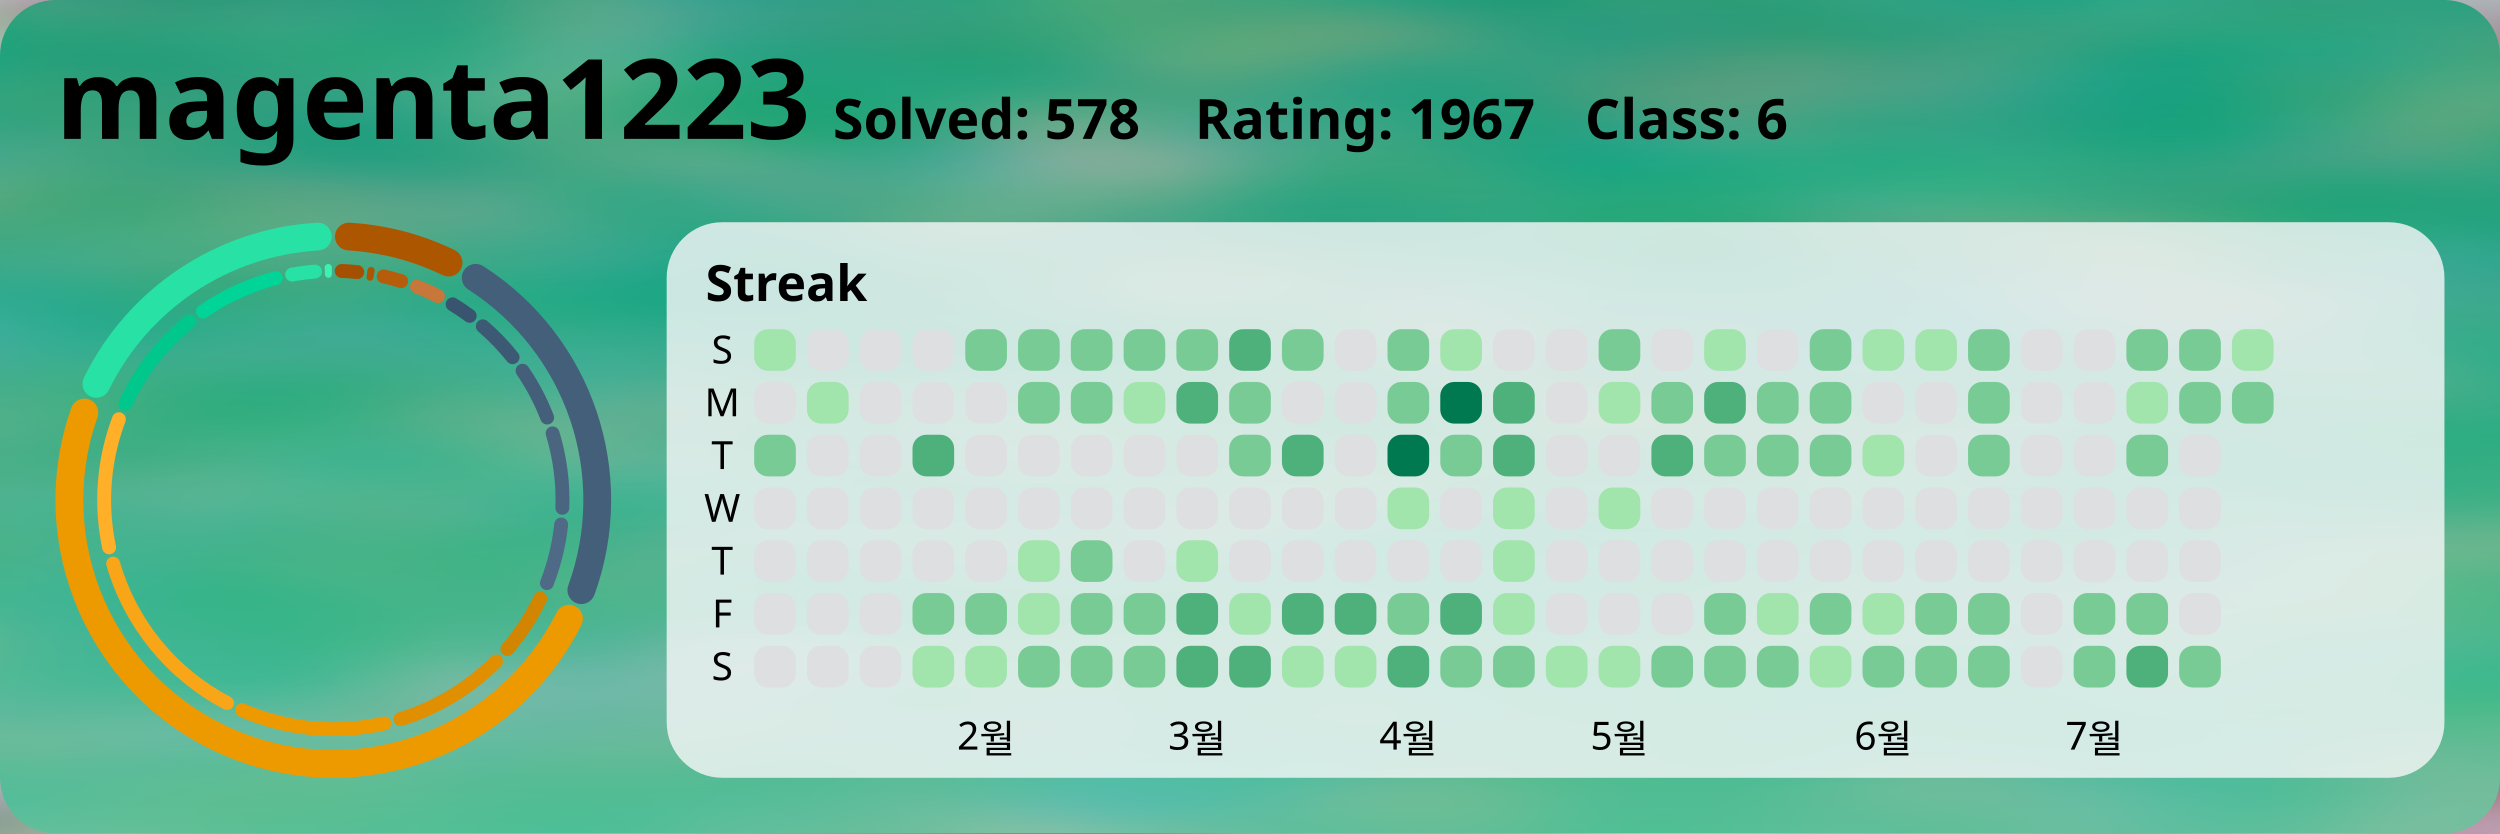
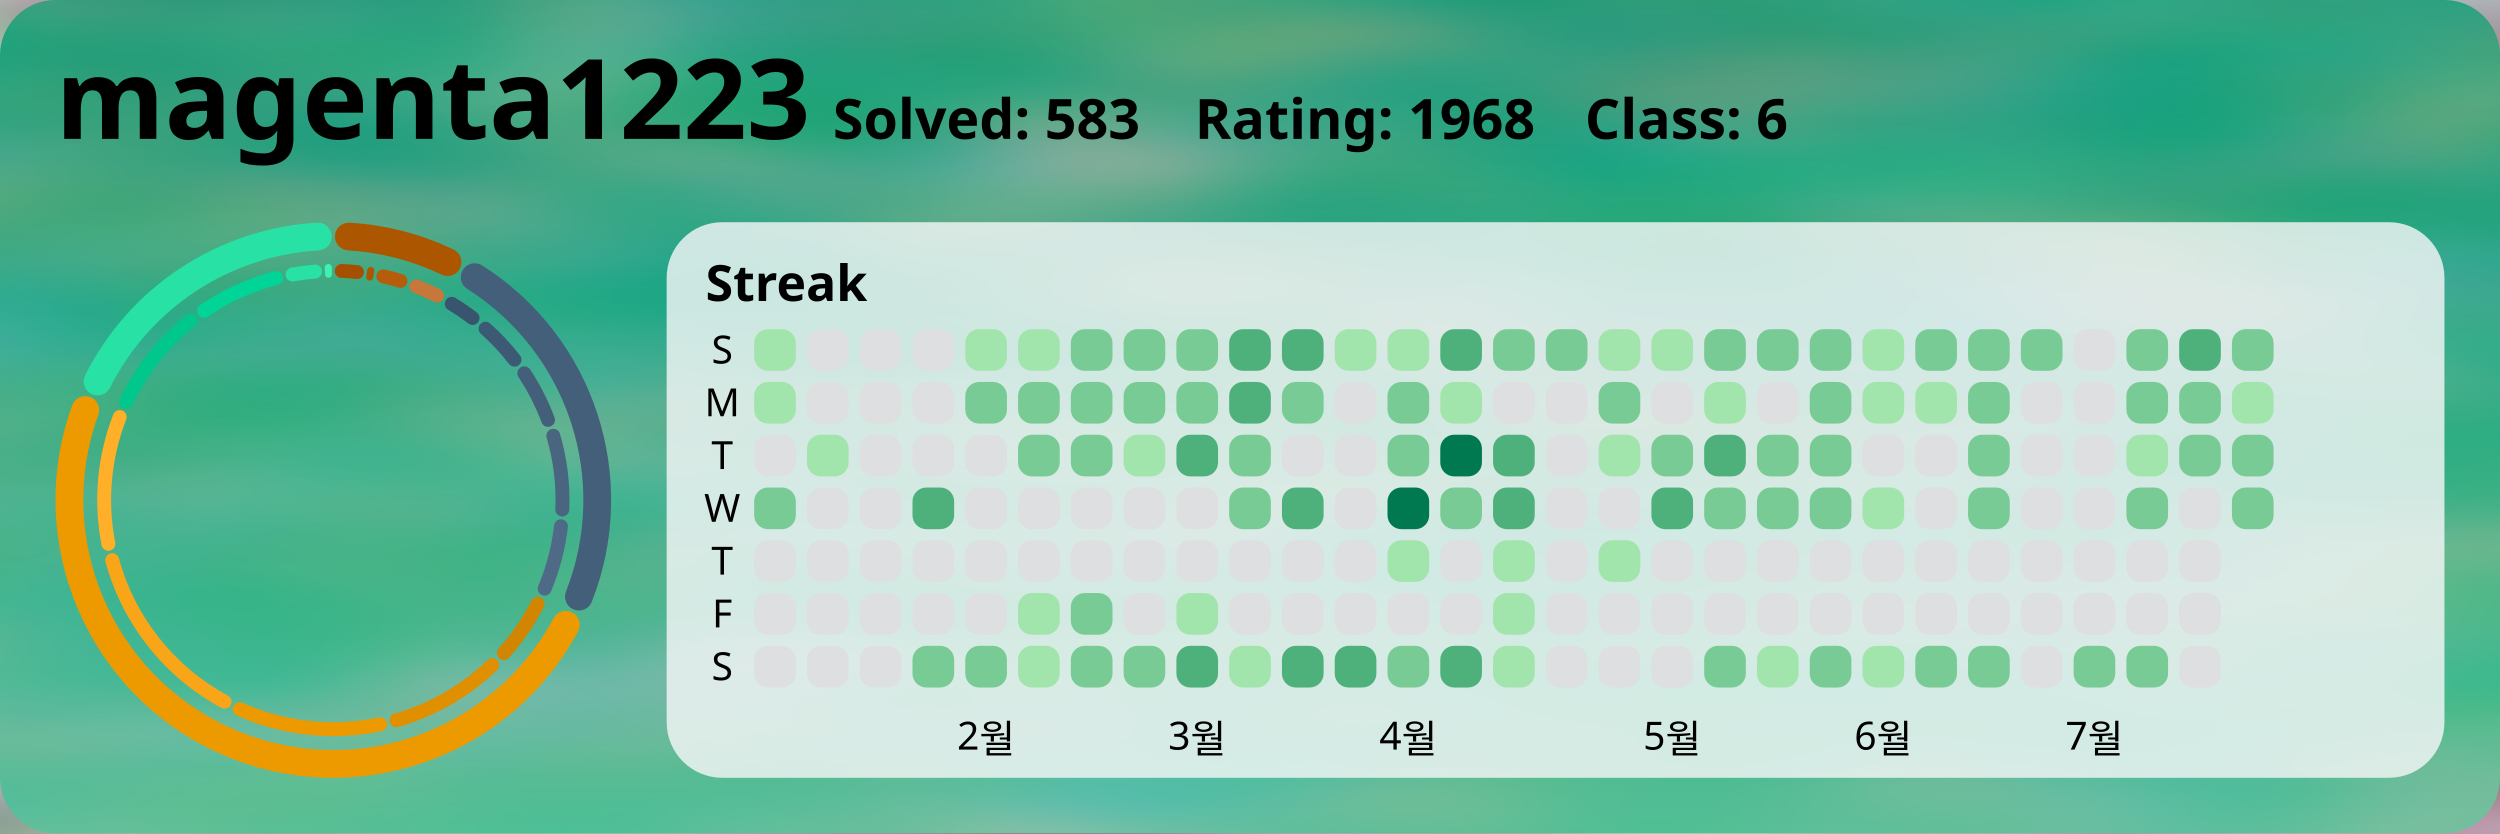
<svg xmlns="http://www.w3.org/2000/svg" id="svg" width="2700" height="900">
  <defs>
    <linearGradient id="ffflux-gradient" gradientTransform="rotate(360, 0.5, 0.5)" x1="50%" y1="0%" x2="50%" y2="100%">
      <stop id="stop1" stop-color="#00C78B" stop-opacity="1" offset="0%" />
      <stop id="stop2" stop-color="#51FDBD" stop-opacity="1" offset="100%" />
    </linearGradient>
    <filter id="ffflux-filter" x="-20%" y="-20%" width="140%" height="140%" filterUnits="objectBoundingBox" primitiveUnits="userSpaceOnUse" color-interpolation-filters="sRGB">
      <feTurbulence type="fractalNoise" baseFrequency="0.002 0.007" numOctaves="2" seed="2" stitchTiles="stitch" x="0%" y="0%" width="100%" height="100%" result="turbulence" />
      <feGaussianBlur stdDeviation="0 0" x="0%" y="0%" width="100%" height="100%" in="turbulence" edgeMode="duplicate" result="blur" />
      <feBlend mode="screen" x="0%" y="0%" width="100%" height="100%" in="SourceGraphic" in2="blur" result="blend" />
      <feComponentTransfer>
        <feFuncR type="linear" slope="0.75" />
        <feFuncG type="linear" slope="0.75" />
        <feFuncB type="linear" slope="0.75" />
      </feComponentTransfer>
    </filter>
  </defs>
  <rect width="2700" height="900" fill="url(#ffflux-gradient)" filter="url(#ffflux-filter)" rx="60" ry="60" />
  <text x="60" y="150" style="font-size: 120px; color: black; font-family: &quot;Noto Sans&quot;, sans-serif; font-weight: bold;">magenta1223</text>
-   <text x="899.531" y="150" style="font-size: 60px; color: black; font-family: &quot;Noto Sans&quot;, sans-serif; font-weight: bold;">Solved: 578</text>
-   <text x="1290.359" y="150" style="font-size: 60px; color: black; font-family: &quot;Noto Sans&quot;, sans-serif; font-weight: bold;">Rating: 1967</text>
+   <text x="899.531" y="150" style="font-size: 60px; color: black; font-family: &quot;Noto Sans&quot;, sans-serif; font-weight: bold;">Solved: 583</text>
+   <text x="1290.359" y="150" style="font-size: 60px; color: black; font-family: &quot;Noto Sans&quot;, sans-serif; font-weight: bold;">Rating: 1968</text>
  <text x="1711.656" y="150" style="font-size: 60px; color: black; font-family: &quot;Noto Sans&quot;, sans-serif; font-weight: bold;">Class: 6</text>
  <g transform="translate(360,540)">
    <path d="M0,-255L0,-240Z" fill="#9D4900" />
-     <path d="M1.528,-247.335A7.5,7.5,0,0,1,9.302,-254.83A255,255,0,0,1,26.683,-253.6A7.5,7.5,0,0,1,33.324,-245.085L33.324,-245.085A7.5,7.5,0,0,1,25.114,-238.682A240,240,0,0,0,8.754,-239.84A7.5,7.5,0,0,1,1.528,-247.335Z" fill="#A54F00" />
-     <path d="M36.867,-248.293A3.93,3.93,0,1,1,44.621,-247.017L43.28,-239.845A3.772,3.772,0,0,1,35.839,-241.069Z" fill="#AD5600" />
-     <path d="M46.95,-242.843A7.5,7.5,0,0,1,55.968,-248.782A255,255,0,0,1,75.48,-243.573A7.5,7.5,0,0,1,80.338,-233.929L80.338,-233.929A7.5,7.5,0,0,1,71.04,-229.245A240,240,0,0,0,52.676,-234.148A7.5,7.5,0,0,1,46.95,-242.843Z" fill="#B55D0A" />
-     <path d="M83.222,-232.919A7.5,7.5,0,0,1,93.037,-237.422A255,255,0,0,1,116.492,-226.836A7.5,7.5,0,0,1,119.608,-216.497L119.608,-216.497A7.5,7.5,0,0,1,109.64,-213.493A240,240,0,0,0,87.564,-223.456A7.5,7.5,0,0,1,83.222,-232.919Z" fill="#C67739" />
-     <path d="M122.274,-215.003A7.5,7.5,0,0,1,132.72,-217.739A255,255,0,0,1,151.771,-204.916A7.5,7.5,0,0,1,153.167,-194.208L153.167,-194.208A7.5,7.5,0,0,1,142.843,-192.862A240,240,0,0,0,124.913,-204.931A7.5,7.5,0,0,1,122.274,-215.003Z" fill="#38546E" />
-     <path d="M155.555,-192.301A7.5,7.5,0,0,1,166.306,-193.306A255,255,0,0,1,199.492,-158.833A7.5,7.5,0,0,1,198.079,-148.128L198.079,-148.128A7.5,7.5,0,0,1,187.757,-149.49A240,240,0,0,0,156.524,-181.935A7.5,7.5,0,0,1,155.555,-192.301Z" fill="#3D5A74" />
-     <path d="M199.894,-145.669A7.5,7.5,0,0,1,210.541,-143.867A255,255,0,0,1,237.924,-91.745A7.5,7.5,0,0,1,233.368,-81.955L233.368,-81.955A7.5,7.5,0,0,1,223.929,-86.348A240,240,0,0,0,198.156,-135.404A7.5,7.5,0,0,1,199.894,-145.669Z" fill="#435F7A" />
-     <path d="M234.362,-79.066A7.5,7.5,0,0,1,243.98,-74.155A255,255,0,0,1,254.851,8.713A7.5,7.5,0,0,1,246.826,15.938L246.826,15.938A7.5,7.5,0,0,1,239.86,8.2A240,240,0,0,0,229.628,-69.793A7.5,7.5,0,0,1,234.362,-79.066Z" fill="#496580" />
-     <path d="M246.61,18.986A7.5,7.5,0,0,1,253.538,27.269A255,255,0,0,1,237.636,92.488A7.5,7.5,0,0,1,227.674,96.653L227.674,96.653A7.5,7.5,0,0,1,223.658,87.048A240,240,0,0,0,238.624,25.665A7.5,7.5,0,0,1,246.61,18.986Z" fill="#4E6A86" />
-     <path d="M226.462,99.459A7.5,7.5,0,0,1,230.261,109.567A255,255,0,0,1,193.69,165.859A7.5,7.5,0,0,1,182.91,166.496L182.91,166.496A7.5,7.5,0,0,1,182.296,156.103A240,240,0,0,0,216.716,103.122A7.5,7.5,0,0,1,226.462,99.459Z" fill="#D28500" />
-     <path d="M180.839,168.743A7.5,7.5,0,0,1,181.082,179.539A255,255,0,0,1,74.719,243.808A7.5,7.5,0,0,1,65.275,238.571L65.275,238.571A7.5,7.5,0,0,1,70.323,229.466A240,240,0,0,0,170.43,168.978A7.5,7.5,0,0,1,180.839,168.743Z" fill="#DF8F00" />
-     <path d="M62.322,239.36A7.5,7.5,0,0,1,56.745,248.606A255,255,0,0,1,-101.46,233.946A7.5,7.5,0,0,1,-105.243,223.832L-105.243,223.832A7.5,7.5,0,0,1,-95.492,220.185A240,240,0,0,0,53.407,233.982A7.5,7.5,0,0,1,62.322,239.36Z" fill="#EC9A00" />
-     <path d="M-108.001,222.515A7.5,7.5,0,0,1,-118.246,225.927A255,255,0,0,1,-244.993,70.733A7.5,7.5,0,0,1,-239.604,61.376L-239.604,61.376A7.5,7.5,0,0,1,-230.582,66.573A240,240,0,0,0,-111.29,212.637A7.5,7.5,0,0,1,-108.001,222.515Z" fill="#F9A518" />
-     <path d="M-240.344,58.411A7.5,7.5,0,0,1,-249.498,52.684A255,255,0,0,1,-238.628,-89.899A7.5,7.5,0,0,1,-228.711,-94.173L-228.711,-94.173A7.5,7.5,0,0,1,-224.591,-84.611A240,240,0,0,0,-234.822,49.585A7.5,7.5,0,0,1,-240.344,58.411Z" fill="#FFB028" />
-     <path d="M-227.53,-96.991A7.5,7.5,0,0,1,-231.438,-107.057A255,255,0,0,1,-159.915,-198.626A7.5,7.5,0,0,1,-149.202,-197.271L-149.202,-197.271A7.5,7.5,0,0,1,-150.508,-186.942A240,240,0,0,0,-217.824,-100.76A7.5,7.5,0,0,1,-227.53,-96.991Z" fill="#00C78B" />
-     <path d="M-146.754,-199.099A7.5,7.5,0,0,1,-145.009,-209.756A255,255,0,0,1,-64.05,-246.825A7.5,7.5,0,0,1,-54.843,-241.183L-54.843,-241.183A7.5,7.5,0,0,1,-60.282,-232.306A240,240,0,0,0,-136.479,-197.417A7.5,7.5,0,0,1,-146.754,-199.099Z" fill="#00D497" />
-     <path d="M-51.859,-241.842A7.5,7.5,0,0,1,-45.885,-250.838A255,255,0,0,1,-20.37,-254.185A7.5,7.5,0,0,1,-12.278,-247.035L-12.278,-247.035A7.5,7.5,0,0,1,-19.172,-239.233A240,240,0,0,0,-43.186,-236.083A7.5,7.5,0,0,1,-51.859,-241.842Z" fill="#27E2A4" />
-     <path d="M-9.385,-250.84A3.93,3.93,0,1,1,-1.528,-251.01L-1.528,-243.714A3.772,3.772,0,0,1,-9.067,-243.55Z" fill="#3EF0B1" />
+     <path d="M1.528,-247.335A7.5,7.5,0,0,1,9.302,-254.83A255,255,0,0,1,26.376,-253.632A7.5,7.5,0,0,1,33.027,-245.125L33.027,-245.125A7.5,7.5,0,0,1,24.824,-238.713A240,240,0,0,0,8.754,-239.84A7.5,7.5,0,0,1,1.528,-247.335Z" fill="#A54F00" />
+     <path d="M36.572,-248.384A3.884,3.884,0,1,1,44.238,-247.134L42.892,-239.869A3.725,3.725,0,0,1,35.541,-241.067Z" fill="#AD5600" />
+     <path d="M46.565,-242.917A7.5,7.5,0,0,1,55.574,-248.871A255,255,0,0,1,74.776,-243.79A7.5,7.5,0,0,1,79.662,-234.16L79.662,-234.16A7.5,7.5,0,0,1,70.377,-229.449A240,240,0,0,0,52.305,-234.231A7.5,7.5,0,0,1,46.565,-242.917Z" fill="#B55D0A" />
+     <path d="M82.549,-233.158A7.5,7.5,0,0,1,92.35,-237.69A255,255,0,0,1,115.497,-227.344A7.5,7.5,0,0,1,118.659,-217.019L118.659,-217.019A7.5,7.5,0,0,1,108.703,-213.971A240,240,0,0,0,86.918,-223.708A7.5,7.5,0,0,1,82.549,-233.158Z" fill="#C67739" />
+     <path d="M121.331,-215.536A7.5,7.5,0,0,1,131.764,-218.319A255,255,0,0,1,154.984,-202.496A7.5,7.5,0,0,1,156.212,-191.768L156.212,-191.768A7.5,7.5,0,0,1,145.868,-190.585A240,240,0,0,0,124.014,-205.477A7.5,7.5,0,0,1,121.331,-215.536Z" fill="#38546E" />
+     <path d="M158.569,-189.824A7.5,7.5,0,0,1,169.335,-190.659A255,255,0,0,1,201.624,-156.118A7.5,7.5,0,0,1,200.066,-145.433L200.066,-145.433A7.5,7.5,0,0,1,189.763,-146.935A240,240,0,0,0,159.374,-179.443A7.5,7.5,0,0,1,158.569,-189.824Z" fill="#3D5A74" />
+     <path d="M201.847,-142.95A7.5,7.5,0,0,1,212.469,-141.003A255,255,0,0,1,238.912,-89.14A7.5,7.5,0,0,1,234.249,-79.4L234.249,-79.4A7.5,7.5,0,0,1,224.859,-83.896A240,240,0,0,0,199.971,-132.709A7.5,7.5,0,0,1,201.847,-142.95Z" fill="#435F7A" />
+     <path d="M235.212,-76.5A7.5,7.5,0,0,1,244.775,-71.485A255,255,0,0,1,254.779,10.618A7.5,7.5,0,0,1,246.7,17.783L246.7,17.783A7.5,7.5,0,0,1,239.792,9.993A240,240,0,0,0,230.377,-67.28A7.5,7.5,0,0,1,235.212,-76.5Z" fill="#496580" />
+     <path d="M246.461,20.829A7.5,7.5,0,0,1,253.327,29.164A255,255,0,0,1,235.138,98.668A7.5,7.5,0,0,1,225.069,102.571L225.069,102.571A7.5,7.5,0,0,1,221.306,92.864A240,240,0,0,0,238.425,27.449A7.5,7.5,0,0,1,246.461,20.829Z" fill="#4E6A86" />
+     <path d="M223.785,105.344A7.5,7.5,0,0,1,227.318,115.548A255,255,0,0,1,189.781,170.318A7.5,7.5,0,0,1,178.99,170.704L178.99,170.704A7.5,7.5,0,0,1,178.618,160.299A240,240,0,0,0,213.947,108.751A7.5,7.5,0,0,1,223.785,105.344Z" fill="#D28500" />
+     <path d="M176.867,172.902A7.5,7.5,0,0,1,176.859,183.7A255,255,0,0,1,70.219,245.141A7.5,7.5,0,0,1,60.874,239.732L60.874,239.732A7.5,7.5,0,0,1,66.089,230.721A240,240,0,0,0,166.456,172.894A7.5,7.5,0,0,1,176.867,172.902Z" fill="#DF8F00" />
+     <path d="M57.907,240.466A7.5,7.5,0,0,1,52.161,249.608A255,255,0,0,1,-104.34,232.676A7.5,7.5,0,0,1,-107.998,222.516L-107.998,222.516A7.5,7.5,0,0,1,-98.203,218.989A240,240,0,0,0,49.092,234.925A7.5,7.5,0,0,1,57.907,240.466Z" fill="#EC9A00" />
+     <path d="M-110.739,221.165A7.5,7.5,0,0,1,-121.026,224.45A255,255,0,0,1,-246.065,66.911A7.5,7.5,0,0,1,-240.53,57.638L-240.53,57.638A7.5,7.5,0,0,1,-231.591,62.975A240,240,0,0,0,-113.906,211.247A7.5,7.5,0,0,1,-110.739,221.165Z" fill="#F9A518" />
+     <path d="M-241.224,54.662A7.5,7.5,0,0,1,-250.288,48.793A255,255,0,0,1,-237.71,-92.297A7.5,7.5,0,0,1,-227.751,-96.471L-227.751,-96.471A7.5,7.5,0,0,1,-223.727,-86.868A240,240,0,0,0,-235.565,45.923A7.5,7.5,0,0,1,-241.224,54.662Z" fill="#FFB028" />
+     <path d="M-226.542,-99.277A7.5,7.5,0,0,1,-230.349,-109.382A255,255,0,0,1,-158.82,-199.502A7.5,7.5,0,0,1,-148.115,-198.089L-148.115,-198.089A7.5,7.5,0,0,1,-149.478,-187.767A240,240,0,0,0,-216.799,-102.948A7.5,7.5,0,0,1,-226.542,-99.277Z" fill="#00C78B" />
+     <path d="M-145.656,-199.903A7.5,7.5,0,0,1,-143.853,-210.55A255,255,0,0,1,-63.59,-246.944A7.5,7.5,0,0,1,-54.393,-241.285L-54.393,-241.285A7.5,7.5,0,0,1,-59.849,-232.418A240,240,0,0,0,-135.391,-198.165A7.5,7.5,0,0,1,-145.656,-199.903Z" fill="#00D497" />
+     <path d="M-51.408,-241.939A7.5,7.5,0,0,1,-45.417,-250.923A255,255,0,0,1,-20.275,-254.193A7.5,7.5,0,0,1,-12.186,-247.04L-12.186,-247.04A7.5,7.5,0,0,1,-19.082,-239.24A240,240,0,0,0,-42.746,-236.163A7.5,7.5,0,0,1,-51.408,-241.939Z" fill="#27E2A4" />
+     <path d="M-9.293,-250.89A3.884,3.884,0,1,1,-1.528,-251.057L-1.528,-243.668A3.725,3.725,0,0,1,-8.975,-243.508Z" fill="#3EF0B1" />
    <path d="M0,-255L0,-240Z" fill="#51FDBD" />
    <path d="M0,-255L0,-240Z" fill="#009EE5" />
    <path d="M0,-255L0,-240Z" fill="#00A9F0" />
    <path d="M0,-255L0,-240Z" fill="#00B4FC" />
    <path d="M0,-255L0,-240Z" fill="#2BBFFF" />
    <path d="M0,-255L0,-240Z" fill="#41CAFF" />
    <path d="M0,-255L0,-240Z" fill="#E0004C" />
    <path d="M0,-255L0,-240Z" fill="#EA0053" />
    <path d="M0,-255L0,-240Z" fill="#F5005A" />
    <path d="M0,-255L0,-240Z" fill="#FF0062" />
    <path d="M0,-255L0,-240Z" fill="#CE3D38" />
-     <path d="M1.761,-284.507A15,15,0,0,1,17.643,-299.481A300,300,0,0,1,131.049,-269.863A15,15,0,0,1,137.581,-249.035L137.581,-249.035A15,15,0,0,1,117.944,-242.877A270,270,0,0,0,15.879,-269.533A15,15,0,0,1,1.761,-284.507Z" fill="#AD5600" />
-     <path d="M140.653,-247.313A15,15,0,0,1,161.829,-252.609A300,300,0,0,1,281.935,102.531A15,15,0,0,1,261.891,111.176L261.891,111.176A15,15,0,0,1,253.741,92.278A270,270,0,0,0,145.646,-227.348A15,15,0,0,1,140.653,-247.313Z" fill="#435F7A" />
-     <path d="M260.495,114.409A15,15,0,0,1,267.946,134.926A300,300,0,0,1,-283.033,-99.461A15,15,0,0,1,-263.084,-108.322L-263.084,-108.322A15,15,0,0,1,-254.73,-89.515A270,270,0,0,0,241.151,121.434A15,15,0,0,1,260.495,114.409Z" fill="#EC9A00" />
-     <path d="M-261.723,-111.571A15,15,0,0,1,-269.396,-132.006A300,300,0,0,1,-17.643,-299.481A15,15,0,0,1,-1.761,-284.507L-1.761,-284.507A15,15,0,0,1,-15.879,-269.533A270,270,0,0,0,-242.457,-118.805A15,15,0,0,1,-261.723,-111.571Z" fill="#27E2A4" />
+     <path d="M1.761,-284.507A15,15,0,0,1,17.643,-299.481A300,300,0,0,1,129.865,-270.435A15,15,0,0,1,136.488,-249.636L136.488,-249.636A15,15,0,0,1,116.879,-243.391A270,270,0,0,0,15.879,-269.533A15,15,0,0,1,1.761,-284.507Z" fill="#AD5600" />
+     <path d="M139.568,-247.927A15,15,0,0,1,160.721,-253.316A300,300,0,0,1,279.159,109.866A15,15,0,0,1,258.896,117.983L258.896,117.983A15,15,0,0,1,251.243,98.879A270,270,0,0,0,144.649,-227.984A15,15,0,0,1,139.568,-247.927Z" fill="#435F7A" />
+     <path d="M257.416,121.179A15,15,0,0,1,264.327,141.884A300,300,0,0,1,-282.017,-102.305A15,15,0,0,1,-261.98,-110.966L-261.98,-110.966A15,15,0,0,1,-253.815,-92.075A270,270,0,0,0,237.895,127.696A15,15,0,0,1,257.416,121.179Z" fill="#EC9A00" />
+     <path d="M-260.587,-114.2A15,15,0,0,1,-268.054,-134.712A300,300,0,0,1,-17.643,-299.481A15,15,0,0,1,-1.761,-284.507L-1.761,-284.507A15,15,0,0,1,-15.879,-269.533A270,270,0,0,0,-241.248,-121.24A15,15,0,0,1,-260.587,-114.2Z" fill="#27E2A4" />
    <path d="M0,-300L0,-270Z" fill="#00B4FC" />
    <path d="M0,-300L0,-270Z" fill="#F5005A" />
  </g>
  <rect transform="translate(720,240)" width="1920" height="600" rx="60" ry="60" style="fill: rgb(247, 248, 249); opacity: 0.8;" />
  <text transform="translate(720,240)" x="42" y="66" style="dominant-baseline: middle; font-size: 54px; color: black; font-family: &quot;Noto Sans&quot;, sans-serif; font-weight: bold;">Streak</text>
  <g transform="translate(780,378)">
    <text x="0" y="0" style="text-anchor: middle; dominant-baseline: middle; font-size: 42px; color: black; font-family: &quot;Noto Sans&quot;, sans-serif;">S</text>
    <text x="0" y="57" style="text-anchor: middle; dominant-baseline: middle; font-size: 42px; color: black; font-family: &quot;Noto Sans&quot;, sans-serif;">M</text>
    <text x="0" y="114" style="text-anchor: middle; dominant-baseline: middle; font-size: 42px; color: black; font-family: &quot;Noto Sans&quot;, sans-serif;">T</text>
    <text x="0" y="171" style="text-anchor: middle; dominant-baseline: middle; font-size: 42px; color: black; font-family: &quot;Noto Sans&quot;, sans-serif;">W</text>
    <text x="0" y="228" style="text-anchor: middle; dominant-baseline: middle; font-size: 42px; color: black; font-family: &quot;Noto Sans&quot;, sans-serif;">T</text>
    <text x="0" y="285" style="text-anchor: middle; dominant-baseline: middle; font-size: 42px; color: black; font-family: &quot;Noto Sans&quot;, sans-serif;">F</text>
    <text x="0" y="342" style="text-anchor: middle; dominant-baseline: middle; font-size: 42px; color: black; font-family: &quot;Noto Sans&quot;, sans-serif;">S</text>
    <rect rx="15" ry="15" width="45" height="45" fill="#A1E4AC" x="34.5" y="-22.5" />
-     <rect rx="15" ry="15" width="45" height="45" fill="#DDDFE0" x="34.5" y="34.5" />
-     <rect rx="15" ry="15" width="45" height="45" fill="#78CB94" x="34.5" y="91.5" />
-     <rect rx="15" ry="15" width="45" height="45" fill="#DDDFE0" x="34.5" y="148.5" />
+     <rect rx="15" ry="15" width="45" height="45" fill="#A1E4AC" x="34.5" y="34.5" />
+     <rect rx="15" ry="15" width="45" height="45" fill="#DDDFE0" x="34.5" y="91.5" />
+     <rect rx="15" ry="15" width="45" height="45" fill="#78CB94" x="34.5" y="148.5" />
    <rect rx="15" ry="15" width="45" height="45" fill="#DDDFE0" x="34.5" y="205.5" />
    <rect rx="15" ry="15" width="45" height="45" fill="#DDDFE0" x="34.5" y="262.5" />
    <rect rx="15" ry="15" width="45" height="45" fill="#DDDFE0" x="34.5" y="319.5" />
    <rect rx="15" ry="15" width="45" height="45" fill="#DDDFE0" x="91.5" y="-22.5" />
-     <rect rx="15" ry="15" width="45" height="45" fill="#A1E4AC" x="91.5" y="34.5" />
-     <rect rx="15" ry="15" width="45" height="45" fill="#DDDFE0" x="91.5" y="91.5" />
+     <rect rx="15" ry="15" width="45" height="45" fill="#DDDFE0" x="91.5" y="34.5" />
+     <rect rx="15" ry="15" width="45" height="45" fill="#A1E4AC" x="91.5" y="91.5" />
    <rect rx="15" ry="15" width="45" height="45" fill="#DDDFE0" x="91.5" y="148.5" />
    <rect rx="15" ry="15" width="45" height="45" fill="#DDDFE0" x="91.5" y="205.5" />
    <rect rx="15" ry="15" width="45" height="45" fill="#DDDFE0" x="91.5" y="262.5" />
    <rect rx="15" ry="15" width="45" height="45" fill="#DDDFE0" x="91.5" y="319.5" />
    <rect rx="15" ry="15" width="45" height="45" fill="#DDDFE0" x="148.5" y="-22.5" />
    <rect rx="15" ry="15" width="45" height="45" fill="#DDDFE0" x="148.5" y="34.5" />
    <rect rx="15" ry="15" width="45" height="45" fill="#DDDFE0" x="148.5" y="91.5" />
    <rect rx="15" ry="15" width="45" height="45" fill="#DDDFE0" x="148.5" y="148.5" />
    <rect rx="15" ry="15" width="45" height="45" fill="#DDDFE0" x="148.5" y="205.5" />
    <rect rx="15" ry="15" width="45" height="45" fill="#DDDFE0" x="148.5" y="262.5" />
    <rect rx="15" ry="15" width="45" height="45" fill="#DDDFE0" x="148.5" y="319.5" />
    <rect rx="15" ry="15" width="45" height="45" fill="#DDDFE0" x="205.5" y="-22.5" />
    <rect rx="15" ry="15" width="45" height="45" fill="#DDDFE0" x="205.5" y="34.5" />
-     <rect rx="15" ry="15" width="45" height="45" fill="#4EB17C" x="205.5" y="91.5" />
-     <rect rx="15" ry="15" width="45" height="45" fill="#DDDFE0" x="205.5" y="148.5" />
+     <rect rx="15" ry="15" width="45" height="45" fill="#DDDFE0" x="205.5" y="91.5" />
+     <rect rx="15" ry="15" width="45" height="45" fill="#4EB17C" x="205.5" y="148.5" />
    <rect rx="15" ry="15" width="45" height="45" fill="#DDDFE0" x="205.5" y="205.5" />
-     <rect rx="15" ry="15" width="45" height="45" fill="#78CB94" x="205.5" y="262.5" />
-     <rect rx="15" ry="15" width="45" height="45" fill="#A1E4AC" x="205.5" y="319.5" />
-     <rect rx="15" ry="15" width="45" height="45" fill="#78CB94" x="262.5" y="-22.5" />
-     <rect rx="15" ry="15" width="45" height="45" fill="#DDDFE0" x="262.5" y="34.5" />
+     <rect rx="15" ry="15" width="45" height="45" fill="#DDDFE0" x="205.5" y="262.5" />
+     <rect rx="15" ry="15" width="45" height="45" fill="#78CB94" x="205.5" y="319.5" />
+     <rect rx="15" ry="15" width="45" height="45" fill="#A1E4AC" x="262.5" y="-22.5" />
+     <rect rx="15" ry="15" width="45" height="45" fill="#78CB94" x="262.5" y="34.5" />
    <rect rx="15" ry="15" width="45" height="45" fill="#DDDFE0" x="262.5" y="91.5" />
    <rect rx="15" ry="15" width="45" height="45" fill="#DDDFE0" x="262.5" y="148.5" />
    <rect rx="15" ry="15" width="45" height="45" fill="#DDDFE0" x="262.5" y="205.5" />
-     <rect rx="15" ry="15" width="45" height="45" fill="#78CB94" x="262.5" y="262.5" />
-     <rect rx="15" ry="15" width="45" height="45" fill="#A1E4AC" x="262.5" y="319.5" />
+     <rect rx="15" ry="15" width="45" height="45" fill="#DDDFE0" x="262.5" y="262.5" />
+     <rect rx="15" ry="15" width="45" height="45" fill="#78CB94" x="262.5" y="319.5" />
    <text x="285" y="399" style="text-anchor: middle; dominant-baseline: hanging; font-size: 42px; color: black; font-family: &quot;Noto Sans&quot;, sans-serif;">2월</text>
-     <rect rx="15" ry="15" width="45" height="45" fill="#78CB94" x="319.5" y="-22.5" />
+     <rect rx="15" ry="15" width="45" height="45" fill="#A1E4AC" x="319.5" y="-22.5" />
    <rect rx="15" ry="15" width="45" height="45" fill="#78CB94" x="319.5" y="34.5" />
-     <rect rx="15" ry="15" width="45" height="45" fill="#DDDFE0" x="319.5" y="91.5" />
+     <rect rx="15" ry="15" width="45" height="45" fill="#78CB94" x="319.5" y="91.5" />
    <rect rx="15" ry="15" width="45" height="45" fill="#DDDFE0" x="319.5" y="148.5" />
-     <rect rx="15" ry="15" width="45" height="45" fill="#A1E4AC" x="319.5" y="205.5" />
+     <rect rx="15" ry="15" width="45" height="45" fill="#DDDFE0" x="319.5" y="205.5" />
    <rect rx="15" ry="15" width="45" height="45" fill="#A1E4AC" x="319.5" y="262.5" />
-     <rect rx="15" ry="15" width="45" height="45" fill="#78CB94" x="319.5" y="319.5" />
+     <rect rx="15" ry="15" width="45" height="45" fill="#A1E4AC" x="319.5" y="319.5" />
    <rect rx="15" ry="15" width="45" height="45" fill="#78CB94" x="376.5" y="-22.5" />
    <rect rx="15" ry="15" width="45" height="45" fill="#78CB94" x="376.5" y="34.5" />
-     <rect rx="15" ry="15" width="45" height="45" fill="#DDDFE0" x="376.5" y="91.5" />
+     <rect rx="15" ry="15" width="45" height="45" fill="#78CB94" x="376.5" y="91.5" />
    <rect rx="15" ry="15" width="45" height="45" fill="#DDDFE0" x="376.5" y="148.5" />
-     <rect rx="15" ry="15" width="45" height="45" fill="#78CB94" x="376.5" y="205.5" />
+     <rect rx="15" ry="15" width="45" height="45" fill="#DDDFE0" x="376.5" y="205.5" />
    <rect rx="15" ry="15" width="45" height="45" fill="#78CB94" x="376.5" y="262.5" />
    <rect rx="15" ry="15" width="45" height="45" fill="#78CB94" x="376.5" y="319.5" />
    <rect rx="15" ry="15" width="45" height="45" fill="#78CB94" x="433.5" y="-22.5" />
-     <rect rx="15" ry="15" width="45" height="45" fill="#A1E4AC" x="433.5" y="34.5" />
-     <rect rx="15" ry="15" width="45" height="45" fill="#DDDFE0" x="433.5" y="91.5" />
+     <rect rx="15" ry="15" width="45" height="45" fill="#78CB94" x="433.5" y="34.5" />
+     <rect rx="15" ry="15" width="45" height="45" fill="#A1E4AC" x="433.5" y="91.5" />
    <rect rx="15" ry="15" width="45" height="45" fill="#DDDFE0" x="433.5" y="148.5" />
    <rect rx="15" ry="15" width="45" height="45" fill="#DDDFE0" x="433.5" y="205.5" />
-     <rect rx="15" ry="15" width="45" height="45" fill="#78CB94" x="433.5" y="262.5" />
+     <rect rx="15" ry="15" width="45" height="45" fill="#DDDFE0" x="433.5" y="262.5" />
    <rect rx="15" ry="15" width="45" height="45" fill="#78CB94" x="433.5" y="319.5" />
    <rect rx="15" ry="15" width="45" height="45" fill="#78CB94" x="490.5" y="-22.5" />
-     <rect rx="15" ry="15" width="45" height="45" fill="#4EB17C" x="490.5" y="34.5" />
-     <rect rx="15" ry="15" width="45" height="45" fill="#DDDFE0" x="490.5" y="91.5" />
+     <rect rx="15" ry="15" width="45" height="45" fill="#78CB94" x="490.5" y="34.5" />
+     <rect rx="15" ry="15" width="45" height="45" fill="#4EB17C" x="490.5" y="91.5" />
    <rect rx="15" ry="15" width="45" height="45" fill="#DDDFE0" x="490.5" y="148.5" />
-     <rect rx="15" ry="15" width="45" height="45" fill="#A1E4AC" x="490.5" y="205.5" />
-     <rect rx="15" ry="15" width="45" height="45" fill="#4EB17C" x="490.5" y="262.5" />
+     <rect rx="15" ry="15" width="45" height="45" fill="#DDDFE0" x="490.5" y="205.5" />
+     <rect rx="15" ry="15" width="45" height="45" fill="#A1E4AC" x="490.5" y="262.5" />
    <rect rx="15" ry="15" width="45" height="45" fill="#4EB17C" x="490.5" y="319.5" />
    <text x="513" y="399" style="text-anchor: middle; dominant-baseline: hanging; font-size: 42px; color: black; font-family: &quot;Noto Sans&quot;, sans-serif;">3월</text>
    <rect rx="15" ry="15" width="45" height="45" fill="#4EB17C" x="547.5" y="-22.5" />
-     <rect rx="15" ry="15" width="45" height="45" fill="#78CB94" x="547.5" y="34.5" />
+     <rect rx="15" ry="15" width="45" height="45" fill="#4EB17C" x="547.5" y="34.5" />
    <rect rx="15" ry="15" width="45" height="45" fill="#78CB94" x="547.5" y="91.5" />
-     <rect rx="15" ry="15" width="45" height="45" fill="#DDDFE0" x="547.5" y="148.5" />
+     <rect rx="15" ry="15" width="45" height="45" fill="#78CB94" x="547.5" y="148.5" />
    <rect rx="15" ry="15" width="45" height="45" fill="#DDDFE0" x="547.5" y="205.5" />
-     <rect rx="15" ry="15" width="45" height="45" fill="#A1E4AC" x="547.5" y="262.5" />
-     <rect rx="15" ry="15" width="45" height="45" fill="#4EB17C" x="547.5" y="319.5" />
-     <rect rx="15" ry="15" width="45" height="45" fill="#78CB94" x="604.5" y="-22.5" />
-     <rect rx="15" ry="15" width="45" height="45" fill="#DDDFE0" x="604.5" y="34.5" />
-     <rect rx="15" ry="15" width="45" height="45" fill="#4EB17C" x="604.5" y="91.5" />
-     <rect rx="15" ry="15" width="45" height="45" fill="#DDDFE0" x="604.5" y="148.5" />
+     <rect rx="15" ry="15" width="45" height="45" fill="#DDDFE0" x="547.5" y="262.5" />
+     <rect rx="15" ry="15" width="45" height="45" fill="#A1E4AC" x="547.5" y="319.5" />
+     <rect rx="15" ry="15" width="45" height="45" fill="#4EB17C" x="604.5" y="-22.5" />
+     <rect rx="15" ry="15" width="45" height="45" fill="#78CB94" x="604.5" y="34.5" />
+     <rect rx="15" ry="15" width="45" height="45" fill="#DDDFE0" x="604.5" y="91.5" />
+     <rect rx="15" ry="15" width="45" height="45" fill="#4EB17C" x="604.5" y="148.5" />
    <rect rx="15" ry="15" width="45" height="45" fill="#DDDFE0" x="604.5" y="205.5" />
-     <rect rx="15" ry="15" width="45" height="45" fill="#4EB17C" x="604.5" y="262.5" />
-     <rect rx="15" ry="15" width="45" height="45" fill="#A1E4AC" x="604.5" y="319.5" />
-     <rect rx="15" ry="15" width="45" height="45" fill="#DDDFE0" x="661.5" y="-22.5" />
+     <rect rx="15" ry="15" width="45" height="45" fill="#DDDFE0" x="604.5" y="262.5" />
+     <rect rx="15" ry="15" width="45" height="45" fill="#4EB17C" x="604.5" y="319.5" />
+     <rect rx="15" ry="15" width="45" height="45" fill="#A1E4AC" x="661.5" y="-22.5" />
    <rect rx="15" ry="15" width="45" height="45" fill="#DDDFE0" x="661.5" y="34.5" />
    <rect rx="15" ry="15" width="45" height="45" fill="#DDDFE0" x="661.5" y="91.5" />
    <rect rx="15" ry="15" width="45" height="45" fill="#DDDFE0" x="661.5" y="148.5" />
    <rect rx="15" ry="15" width="45" height="45" fill="#DDDFE0" x="661.5" y="205.5" />
-     <rect rx="15" ry="15" width="45" height="45" fill="#4EB17C" x="661.5" y="262.5" />
-     <rect rx="15" ry="15" width="45" height="45" fill="#A1E4AC" x="661.5" y="319.5" />
-     <rect rx="15" ry="15" width="45" height="45" fill="#78CB94" x="718.5" y="-22.5" />
+     <rect rx="15" ry="15" width="45" height="45" fill="#DDDFE0" x="661.5" y="262.5" />
+     <rect rx="15" ry="15" width="45" height="45" fill="#4EB17C" x="661.5" y="319.5" />
+     <rect rx="15" ry="15" width="45" height="45" fill="#A1E4AC" x="718.5" y="-22.5" />
    <rect rx="15" ry="15" width="45" height="45" fill="#78CB94" x="718.5" y="34.5" />
-     <rect rx="15" ry="15" width="45" height="45" fill="#007950" x="718.5" y="91.5" />
-     <rect rx="15" ry="15" width="45" height="45" fill="#A1E4AC" x="718.5" y="148.5" />
-     <rect rx="15" ry="15" width="45" height="45" fill="#DDDFE0" x="718.5" y="205.5" />
-     <rect rx="15" ry="15" width="45" height="45" fill="#78CB94" x="718.5" y="262.5" />
-     <rect rx="15" ry="15" width="45" height="45" fill="#4EB17C" x="718.5" y="319.5" />
+     <rect rx="15" ry="15" width="45" height="45" fill="#78CB94" x="718.5" y="91.5" />
+     <rect rx="15" ry="15" width="45" height="45" fill="#007950" x="718.5" y="148.5" />
+     <rect rx="15" ry="15" width="45" height="45" fill="#A1E4AC" x="718.5" y="205.5" />
+     <rect rx="15" ry="15" width="45" height="45" fill="#DDDFE0" x="718.5" y="262.5" />
+     <rect rx="15" ry="15" width="45" height="45" fill="#78CB94" x="718.5" y="319.5" />
    <text x="741" y="399" style="text-anchor: middle; dominant-baseline: hanging; font-size: 42px; color: black; font-family: &quot;Noto Sans&quot;, sans-serif;">4월</text>
-     <rect rx="15" ry="15" width="45" height="45" fill="#A1E4AC" x="775.5" y="-22.5" />
-     <rect rx="15" ry="15" width="45" height="45" fill="#007950" x="775.5" y="34.5" />
-     <rect rx="15" ry="15" width="45" height="45" fill="#78CB94" x="775.5" y="91.5" />
-     <rect rx="15" ry="15" width="45" height="45" fill="#DDDFE0" x="775.5" y="148.5" />
+     <rect rx="15" ry="15" width="45" height="45" fill="#4EB17C" x="775.5" y="-22.5" />
+     <rect rx="15" ry="15" width="45" height="45" fill="#A1E4AC" x="775.5" y="34.5" />
+     <rect rx="15" ry="15" width="45" height="45" fill="#007950" x="775.5" y="91.5" />
+     <rect rx="15" ry="15" width="45" height="45" fill="#78CB94" x="775.5" y="148.5" />
    <rect rx="15" ry="15" width="45" height="45" fill="#DDDFE0" x="775.5" y="205.5" />
-     <rect rx="15" ry="15" width="45" height="45" fill="#4EB17C" x="775.5" y="262.5" />
-     <rect rx="15" ry="15" width="45" height="45" fill="#78CB94" x="775.5" y="319.5" />
-     <rect rx="15" ry="15" width="45" height="45" fill="#DDDFE0" x="832.5" y="-22.5" />
-     <rect rx="15" ry="15" width="45" height="45" fill="#4EB17C" x="832.5" y="34.5" />
+     <rect rx="15" ry="15" width="45" height="45" fill="#DDDFE0" x="775.5" y="262.5" />
+     <rect rx="15" ry="15" width="45" height="45" fill="#4EB17C" x="775.5" y="319.5" />
+     <rect rx="15" ry="15" width="45" height="45" fill="#78CB94" x="832.5" y="-22.5" />
+     <rect rx="15" ry="15" width="45" height="45" fill="#DDDFE0" x="832.5" y="34.5" />
    <rect rx="15" ry="15" width="45" height="45" fill="#4EB17C" x="832.5" y="91.5" />
-     <rect rx="15" ry="15" width="45" height="45" fill="#A1E4AC" x="832.5" y="148.5" />
+     <rect rx="15" ry="15" width="45" height="45" fill="#4EB17C" x="832.5" y="148.5" />
    <rect rx="15" ry="15" width="45" height="45" fill="#A1E4AC" x="832.5" y="205.5" />
    <rect rx="15" ry="15" width="45" height="45" fill="#A1E4AC" x="832.5" y="262.5" />
-     <rect rx="15" ry="15" width="45" height="45" fill="#78CB94" x="832.5" y="319.5" />
-     <rect rx="15" ry="15" width="45" height="45" fill="#DDDFE0" x="889.5" y="-22.5" />
+     <rect rx="15" ry="15" width="45" height="45" fill="#A1E4AC" x="832.5" y="319.5" />
+     <rect rx="15" ry="15" width="45" height="45" fill="#78CB94" x="889.5" y="-22.5" />
    <rect rx="15" ry="15" width="45" height="45" fill="#DDDFE0" x="889.5" y="34.5" />
    <rect rx="15" ry="15" width="45" height="45" fill="#DDDFE0" x="889.5" y="91.5" />
    <rect rx="15" ry="15" width="45" height="45" fill="#DDDFE0" x="889.5" y="148.5" />
    <rect rx="15" ry="15" width="45" height="45" fill="#DDDFE0" x="889.5" y="205.5" />
    <rect rx="15" ry="15" width="45" height="45" fill="#DDDFE0" x="889.5" y="262.5" />
-     <rect rx="15" ry="15" width="45" height="45" fill="#A1E4AC" x="889.5" y="319.5" />
-     <rect rx="15" ry="15" width="45" height="45" fill="#78CB94" x="946.5" y="-22.5" />
-     <rect rx="15" ry="15" width="45" height="45" fill="#A1E4AC" x="946.5" y="34.5" />
-     <rect rx="15" ry="15" width="45" height="45" fill="#DDDFE0" x="946.5" y="91.5" />
-     <rect rx="15" ry="15" width="45" height="45" fill="#A1E4AC" x="946.5" y="148.5" />
-     <rect rx="15" ry="15" width="45" height="45" fill="#DDDFE0" x="946.5" y="205.5" />
+     <rect rx="15" ry="15" width="45" height="45" fill="#DDDFE0" x="889.5" y="319.5" />
+     <rect rx="15" ry="15" width="45" height="45" fill="#A1E4AC" x="946.5" y="-22.5" />
+     <rect rx="15" ry="15" width="45" height="45" fill="#78CB94" x="946.5" y="34.5" />
+     <rect rx="15" ry="15" width="45" height="45" fill="#A1E4AC" x="946.5" y="91.5" />
+     <rect rx="15" ry="15" width="45" height="45" fill="#DDDFE0" x="946.5" y="148.5" />
+     <rect rx="15" ry="15" width="45" height="45" fill="#A1E4AC" x="946.5" y="205.5" />
    <rect rx="15" ry="15" width="45" height="45" fill="#DDDFE0" x="946.5" y="262.5" />
-     <rect rx="15" ry="15" width="45" height="45" fill="#A1E4AC" x="946.5" y="319.5" />
-     <text x="969" y="399" style="text-anchor: middle; dominant-baseline: hanging; font-size: 42px; color: black; font-family: &quot;Noto Sans&quot;, sans-serif;">5월</text>
-     <rect rx="15" ry="15" width="45" height="45" fill="#DDDFE0" x="1003.5" y="-22.5" />
-     <rect rx="15" ry="15" width="45" height="45" fill="#78CB94" x="1003.5" y="34.5" />
-     <rect rx="15" ry="15" width="45" height="45" fill="#4EB17C" x="1003.5" y="91.5" />
-     <rect rx="15" ry="15" width="45" height="45" fill="#DDDFE0" x="1003.5" y="148.5" />
+     <rect rx="15" ry="15" width="45" height="45" fill="#DDDFE0" x="946.5" y="319.5" />
+     <rect rx="15" ry="15" width="45" height="45" fill="#A1E4AC" x="1003.5" y="-22.5" />
+     <rect rx="15" ry="15" width="45" height="45" fill="#DDDFE0" x="1003.5" y="34.5" />
+     <rect rx="15" ry="15" width="45" height="45" fill="#78CB94" x="1003.5" y="91.5" />
+     <rect rx="15" ry="15" width="45" height="45" fill="#4EB17C" x="1003.5" y="148.5" />
    <rect rx="15" ry="15" width="45" height="45" fill="#DDDFE0" x="1003.5" y="205.5" />
    <rect rx="15" ry="15" width="45" height="45" fill="#DDDFE0" x="1003.5" y="262.5" />
-     <rect rx="15" ry="15" width="45" height="45" fill="#78CB94" x="1003.5" y="319.5" />
-     <rect rx="15" ry="15" width="45" height="45" fill="#A1E4AC" x="1060.5" y="-22.5" />
-     <rect rx="15" ry="15" width="45" height="45" fill="#4EB17C" x="1060.5" y="34.5" />
-     <rect rx="15" ry="15" width="45" height="45" fill="#78CB94" x="1060.5" y="91.5" />
-     <rect rx="15" ry="15" width="45" height="45" fill="#DDDFE0" x="1060.5" y="148.5" />
+     <rect rx="15" ry="15" width="45" height="45" fill="#DDDFE0" x="1003.5" y="319.5" />
+     <text x="1026" y="399" style="text-anchor: middle; dominant-baseline: hanging; font-size: 42px; color: black; font-family: &quot;Noto Sans&quot;, sans-serif;">5월</text>
+     <rect rx="15" ry="15" width="45" height="45" fill="#78CB94" x="1060.5" y="-22.5" />
+     <rect rx="15" ry="15" width="45" height="45" fill="#A1E4AC" x="1060.5" y="34.5" />
+     <rect rx="15" ry="15" width="45" height="45" fill="#4EB17C" x="1060.5" y="91.5" />
+     <rect rx="15" ry="15" width="45" height="45" fill="#78CB94" x="1060.5" y="148.5" />
    <rect rx="15" ry="15" width="45" height="45" fill="#DDDFE0" x="1060.5" y="205.5" />
-     <rect rx="15" ry="15" width="45" height="45" fill="#78CB94" x="1060.5" y="262.5" />
+     <rect rx="15" ry="15" width="45" height="45" fill="#DDDFE0" x="1060.5" y="262.5" />
    <rect rx="15" ry="15" width="45" height="45" fill="#78CB94" x="1060.5" y="319.5" />
-     <rect rx="15" ry="15" width="45" height="45" fill="#DDDFE0" x="1117.5" y="-22.5" />
-     <rect rx="15" ry="15" width="45" height="45" fill="#78CB94" x="1117.5" y="34.5" />
+     <rect rx="15" ry="15" width="45" height="45" fill="#78CB94" x="1117.5" y="-22.5" />
+     <rect rx="15" ry="15" width="45" height="45" fill="#DDDFE0" x="1117.5" y="34.5" />
    <rect rx="15" ry="15" width="45" height="45" fill="#78CB94" x="1117.5" y="91.5" />
-     <rect rx="15" ry="15" width="45" height="45" fill="#DDDFE0" x="1117.5" y="148.5" />
+     <rect rx="15" ry="15" width="45" height="45" fill="#78CB94" x="1117.5" y="148.5" />
    <rect rx="15" ry="15" width="45" height="45" fill="#DDDFE0" x="1117.5" y="205.5" />
-     <rect rx="15" ry="15" width="45" height="45" fill="#A1E4AC" x="1117.5" y="262.5" />
-     <rect rx="15" ry="15" width="45" height="45" fill="#78CB94" x="1117.5" y="319.5" />
+     <rect rx="15" ry="15" width="45" height="45" fill="#DDDFE0" x="1117.5" y="262.5" />
+     <rect rx="15" ry="15" width="45" height="45" fill="#A1E4AC" x="1117.5" y="319.5" />
    <rect rx="15" ry="15" width="45" height="45" fill="#78CB94" x="1174.5" y="-22.5" />
    <rect rx="15" ry="15" width="45" height="45" fill="#78CB94" x="1174.5" y="34.5" />
    <rect rx="15" ry="15" width="45" height="45" fill="#78CB94" x="1174.5" y="91.5" />
-     <rect rx="15" ry="15" width="45" height="45" fill="#DDDFE0" x="1174.5" y="148.5" />
+     <rect rx="15" ry="15" width="45" height="45" fill="#78CB94" x="1174.5" y="148.5" />
    <rect rx="15" ry="15" width="45" height="45" fill="#DDDFE0" x="1174.5" y="205.5" />
-     <rect rx="15" ry="15" width="45" height="45" fill="#78CB94" x="1174.5" y="262.5" />
-     <rect rx="15" ry="15" width="45" height="45" fill="#A1E4AC" x="1174.5" y="319.5" />
+     <rect rx="15" ry="15" width="45" height="45" fill="#DDDFE0" x="1174.5" y="262.5" />
+     <rect rx="15" ry="15" width="45" height="45" fill="#78CB94" x="1174.5" y="319.5" />
    <rect rx="15" ry="15" width="45" height="45" fill="#A1E4AC" x="1231.5" y="-22.5" />
-     <rect rx="15" ry="15" width="45" height="45" fill="#DDDFE0" x="1231.5" y="34.5" />
-     <rect rx="15" ry="15" width="45" height="45" fill="#A1E4AC" x="1231.5" y="91.5" />
-     <rect rx="15" ry="15" width="45" height="45" fill="#DDDFE0" x="1231.5" y="148.5" />
+     <rect rx="15" ry="15" width="45" height="45" fill="#A1E4AC" x="1231.5" y="34.5" />
+     <rect rx="15" ry="15" width="45" height="45" fill="#DDDFE0" x="1231.5" y="91.5" />
+     <rect rx="15" ry="15" width="45" height="45" fill="#A1E4AC" x="1231.5" y="148.5" />
    <rect rx="15" ry="15" width="45" height="45" fill="#DDDFE0" x="1231.5" y="205.5" />
-     <rect rx="15" ry="15" width="45" height="45" fill="#A1E4AC" x="1231.5" y="262.5" />
-     <rect rx="15" ry="15" width="45" height="45" fill="#78CB94" x="1231.5" y="319.5" />
+     <rect rx="15" ry="15" width="45" height="45" fill="#DDDFE0" x="1231.5" y="262.5" />
+     <rect rx="15" ry="15" width="45" height="45" fill="#A1E4AC" x="1231.5" y="319.5" />
    <text x="1254" y="399" style="text-anchor: middle; dominant-baseline: hanging; font-size: 42px; color: black; font-family: &quot;Noto Sans&quot;, sans-serif;">6월</text>
-     <rect rx="15" ry="15" width="45" height="45" fill="#A1E4AC" x="1288.5" y="-22.5" />
-     <rect rx="15" ry="15" width="45" height="45" fill="#DDDFE0" x="1288.5" y="34.5" />
+     <rect rx="15" ry="15" width="45" height="45" fill="#78CB94" x="1288.5" y="-22.5" />
+     <rect rx="15" ry="15" width="45" height="45" fill="#A1E4AC" x="1288.5" y="34.5" />
    <rect rx="15" ry="15" width="45" height="45" fill="#DDDFE0" x="1288.5" y="91.5" />
    <rect rx="15" ry="15" width="45" height="45" fill="#DDDFE0" x="1288.5" y="148.5" />
    <rect rx="15" ry="15" width="45" height="45" fill="#DDDFE0" x="1288.5" y="205.5" />
-     <rect rx="15" ry="15" width="45" height="45" fill="#78CB94" x="1288.5" y="262.5" />
+     <rect rx="15" ry="15" width="45" height="45" fill="#DDDFE0" x="1288.5" y="262.5" />
    <rect rx="15" ry="15" width="45" height="45" fill="#78CB94" x="1288.5" y="319.5" />
    <rect rx="15" ry="15" width="45" height="45" fill="#78CB94" x="1345.5" y="-22.5" />
    <rect rx="15" ry="15" width="45" height="45" fill="#78CB94" x="1345.5" y="34.5" />
    <rect rx="15" ry="15" width="45" height="45" fill="#78CB94" x="1345.5" y="91.5" />
-     <rect rx="15" ry="15" width="45" height="45" fill="#DDDFE0" x="1345.5" y="148.5" />
+     <rect rx="15" ry="15" width="45" height="45" fill="#78CB94" x="1345.5" y="148.5" />
    <rect rx="15" ry="15" width="45" height="45" fill="#DDDFE0" x="1345.5" y="205.5" />
-     <rect rx="15" ry="15" width="45" height="45" fill="#78CB94" x="1345.5" y="262.5" />
+     <rect rx="15" ry="15" width="45" height="45" fill="#DDDFE0" x="1345.5" y="262.5" />
    <rect rx="15" ry="15" width="45" height="45" fill="#78CB94" x="1345.5" y="319.5" />
-     <rect rx="15" ry="15" width="45" height="45" fill="#DDDFE0" x="1402.5" y="-22.5" />
+     <rect rx="15" ry="15" width="45" height="45" fill="#78CB94" x="1402.5" y="-22.5" />
    <rect rx="15" ry="15" width="45" height="45" fill="#DDDFE0" x="1402.5" y="34.5" />
    <rect rx="15" ry="15" width="45" height="45" fill="#DDDFE0" x="1402.5" y="91.5" />
    <rect rx="15" ry="15" width="45" height="45" fill="#DDDFE0" x="1402.5" y="148.5" />
    <rect rx="15" ry="15" width="45" height="45" fill="#DDDFE0" x="1402.5" y="205.5" />
    <rect rx="15" ry="15" width="45" height="45" fill="#DDDFE0" x="1402.5" y="262.5" />
    <rect rx="15" ry="15" width="45" height="45" fill="#DDDFE0" x="1402.5" y="319.5" />
    <rect rx="15" ry="15" width="45" height="45" fill="#DDDFE0" x="1459.5" y="-22.5" />
    <rect rx="15" ry="15" width="45" height="45" fill="#DDDFE0" x="1459.5" y="34.5" />
    <rect rx="15" ry="15" width="45" height="45" fill="#DDDFE0" x="1459.5" y="91.5" />
    <rect rx="15" ry="15" width="45" height="45" fill="#DDDFE0" x="1459.5" y="148.5" />
    <rect rx="15" ry="15" width="45" height="45" fill="#DDDFE0" x="1459.5" y="205.5" />
-     <rect rx="15" ry="15" width="45" height="45" fill="#78CB94" x="1459.5" y="262.5" />
+     <rect rx="15" ry="15" width="45" height="45" fill="#DDDFE0" x="1459.5" y="262.5" />
    <rect rx="15" ry="15" width="45" height="45" fill="#78CB94" x="1459.5" y="319.5" />
    <text x="1482" y="399" style="text-anchor: middle; dominant-baseline: hanging; font-size: 42px; color: black; font-family: &quot;Noto Sans&quot;, sans-serif;">7월</text>
    <rect rx="15" ry="15" width="45" height="45" fill="#78CB94" x="1516.5" y="-22.5" />
-     <rect rx="15" ry="15" width="45" height="45" fill="#A1E4AC" x="1516.5" y="34.5" />
-     <rect rx="15" ry="15" width="45" height="45" fill="#78CB94" x="1516.5" y="91.5" />
-     <rect rx="15" ry="15" width="45" height="45" fill="#DDDFE0" x="1516.5" y="148.5" />
+     <rect rx="15" ry="15" width="45" height="45" fill="#78CB94" x="1516.5" y="34.5" />
+     <rect rx="15" ry="15" width="45" height="45" fill="#A1E4AC" x="1516.5" y="91.5" />
+     <rect rx="15" ry="15" width="45" height="45" fill="#78CB94" x="1516.5" y="148.5" />
    <rect rx="15" ry="15" width="45" height="45" fill="#DDDFE0" x="1516.5" y="205.5" />
-     <rect rx="15" ry="15" width="45" height="45" fill="#78CB94" x="1516.5" y="262.5" />
-     <rect rx="15" ry="15" width="45" height="45" fill="#4EB17C" x="1516.5" y="319.5" />
-     <rect rx="15" ry="15" width="45" height="45" fill="#78CB94" x="1573.5" y="-22.5" />
+     <rect rx="15" ry="15" width="45" height="45" fill="#DDDFE0" x="1516.5" y="262.5" />
+     <rect rx="15" ry="15" width="45" height="45" fill="#78CB94" x="1516.5" y="319.5" />
+     <rect rx="15" ry="15" width="45" height="45" fill="#4EB17C" x="1573.5" y="-22.5" />
    <rect rx="15" ry="15" width="45" height="45" fill="#78CB94" x="1573.5" y="34.5" />
-     <rect rx="15" ry="15" width="45" height="45" fill="#DDDFE0" x="1573.5" y="91.5" />
+     <rect rx="15" ry="15" width="45" height="45" fill="#78CB94" x="1573.5" y="91.5" />
    <rect rx="15" ry="15" width="45" height="45" fill="#DDDFE0" x="1573.5" y="148.5" />
    <rect rx="15" ry="15" width="45" height="45" fill="#DDDFE0" x="1573.5" y="205.5" />
    <rect rx="15" ry="15" width="45" height="45" fill="#DDDFE0" x="1573.5" y="262.5" />
-     <rect rx="15" ry="15" width="45" height="45" fill="#78CB94" x="1573.5" y="319.5" />
-     <rect rx="15" ry="15" width="45" height="45" fill="#A1E4AC" x="1630.5" y="-22.5" />
-     <rect rx="15" ry="15" width="45" height="45" fill="#78CB94" x="1630.5" y="34.5" />
+     <rect rx="15" ry="15" width="45" height="45" fill="#DDDFE0" x="1573.5" y="319.5" />
+     <rect rx="15" ry="15" width="45" height="45" fill="#78CB94" x="1630.5" y="-22.5" />
+     <rect rx="15" ry="15" width="45" height="45" fill="#A1E4AC" x="1630.5" y="34.5" />
+     <rect rx="15" ry="15" width="45" height="45" fill="#78CB94" x="1630.5" y="91.5" />
+     <rect rx="15" ry="15" width="45" height="45" fill="#78CB94" x="1630.5" y="148.5" />
  </g>
</svg>
